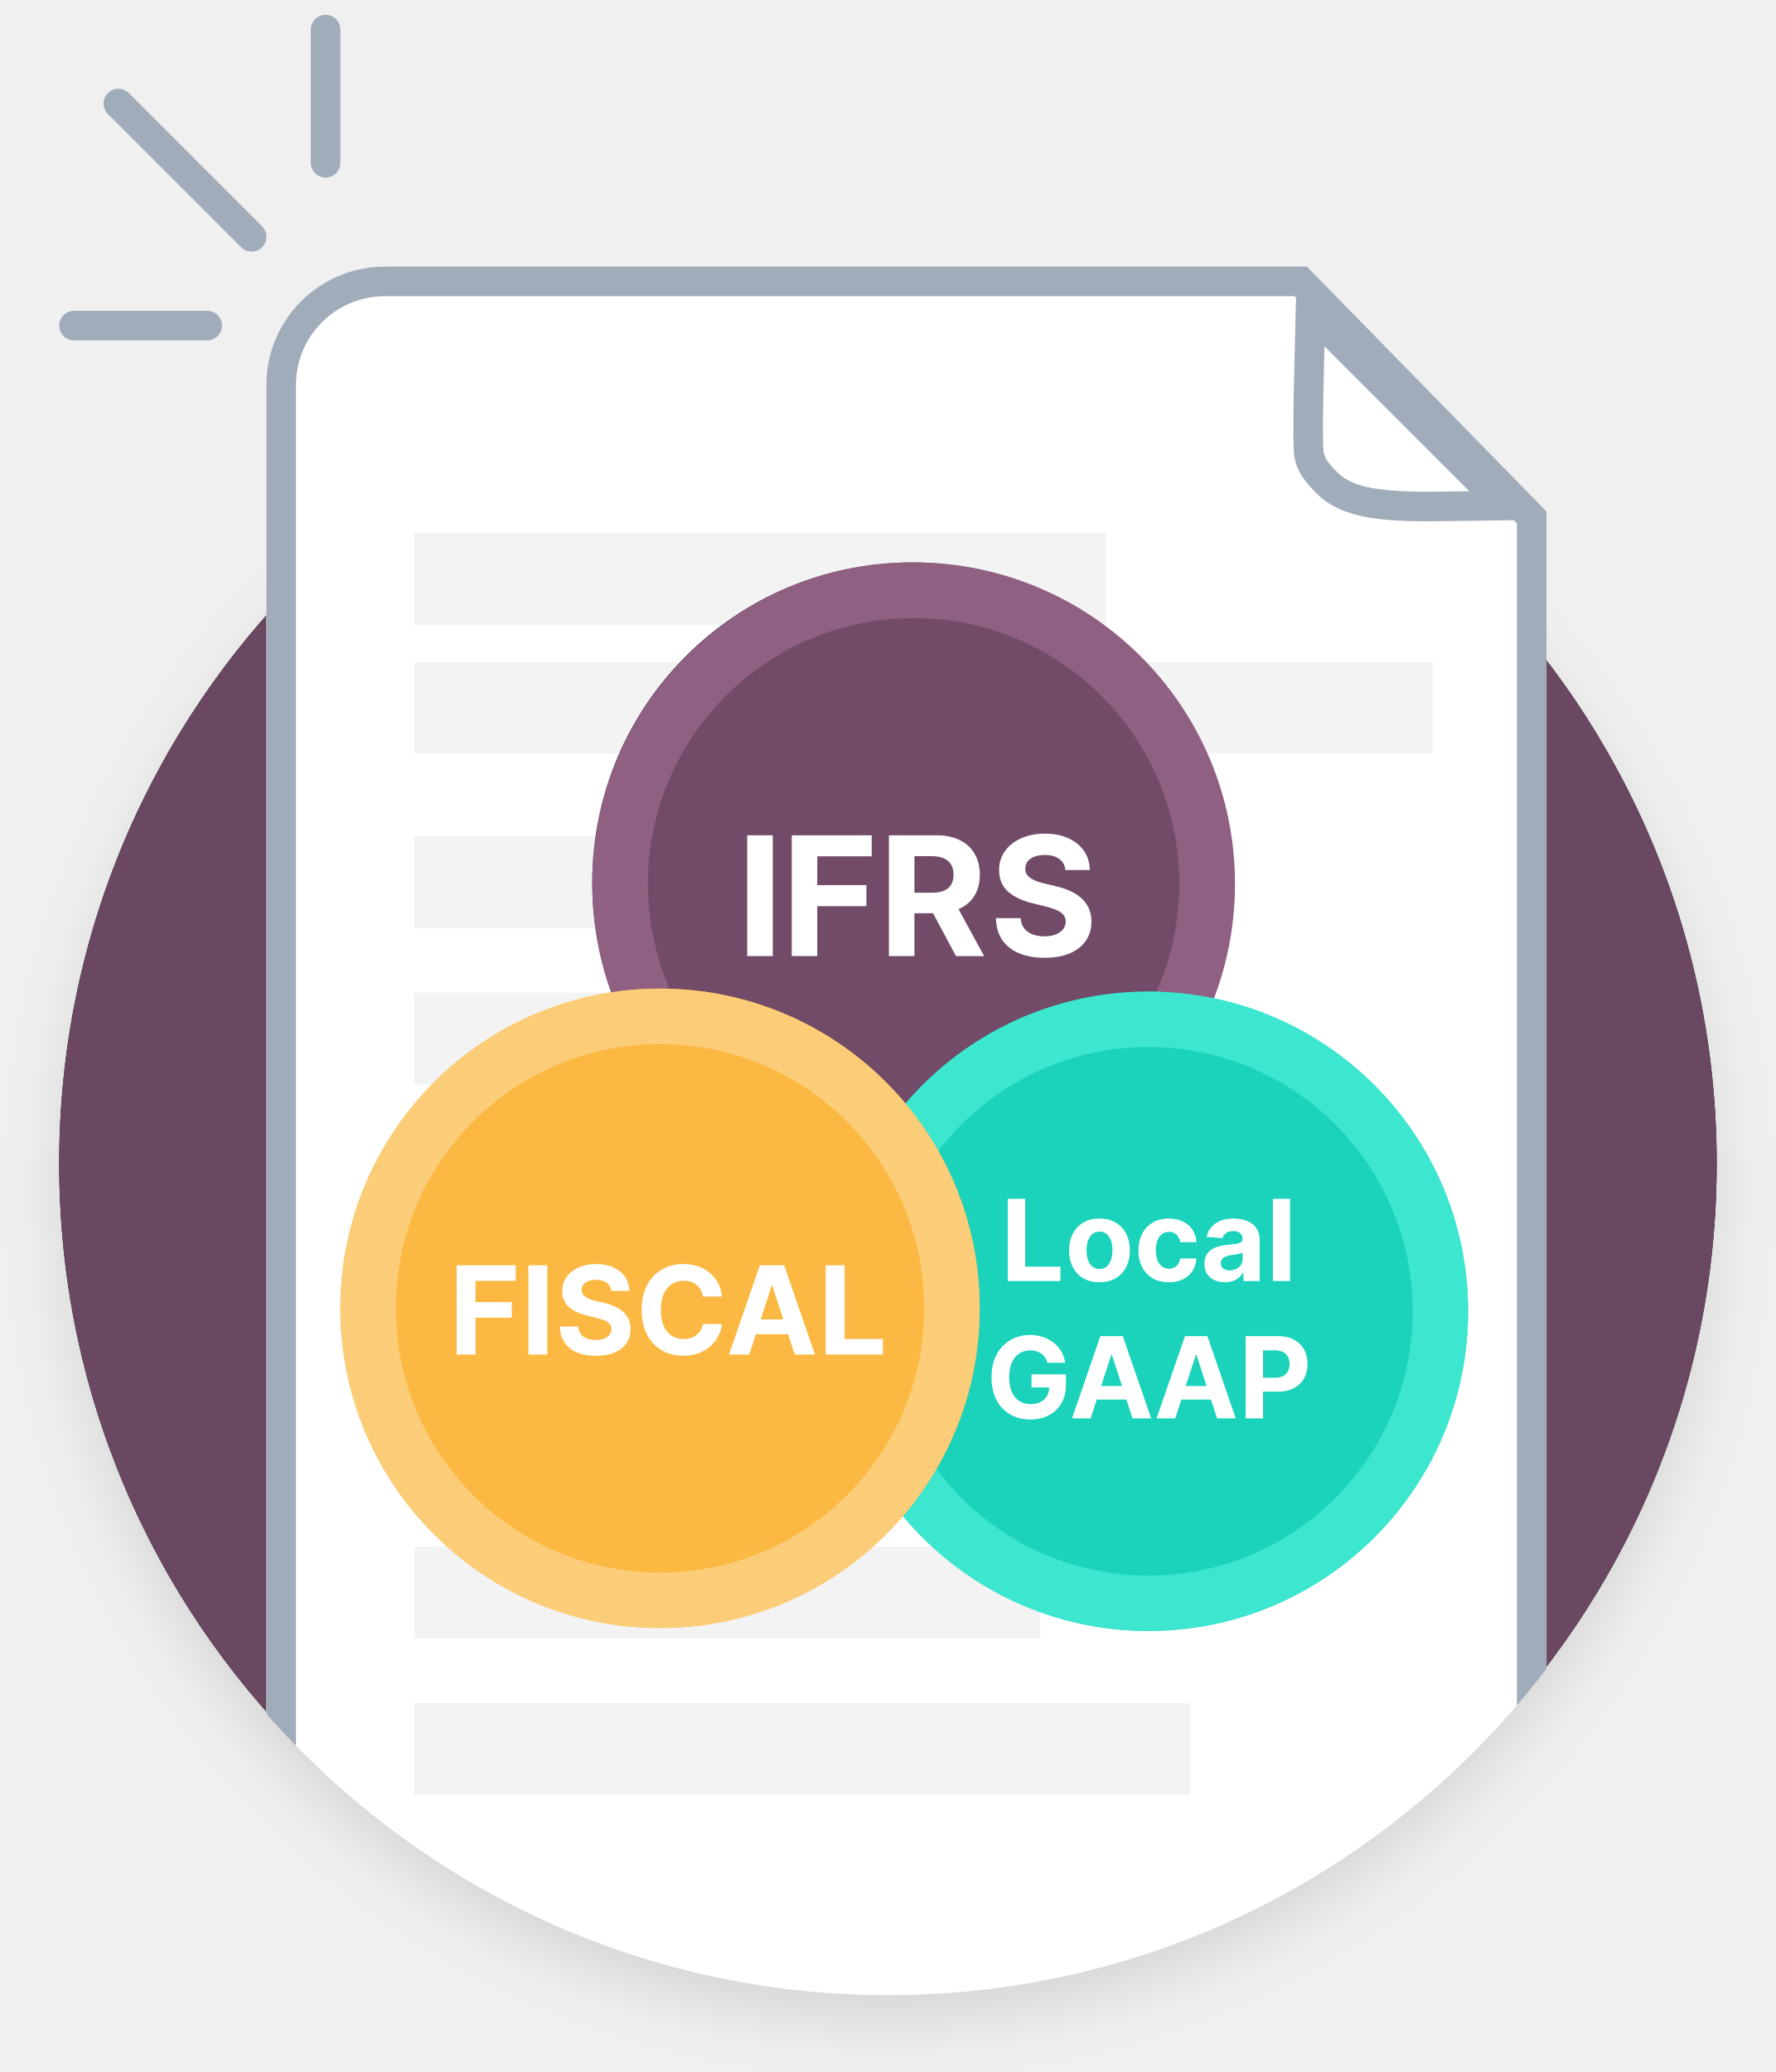
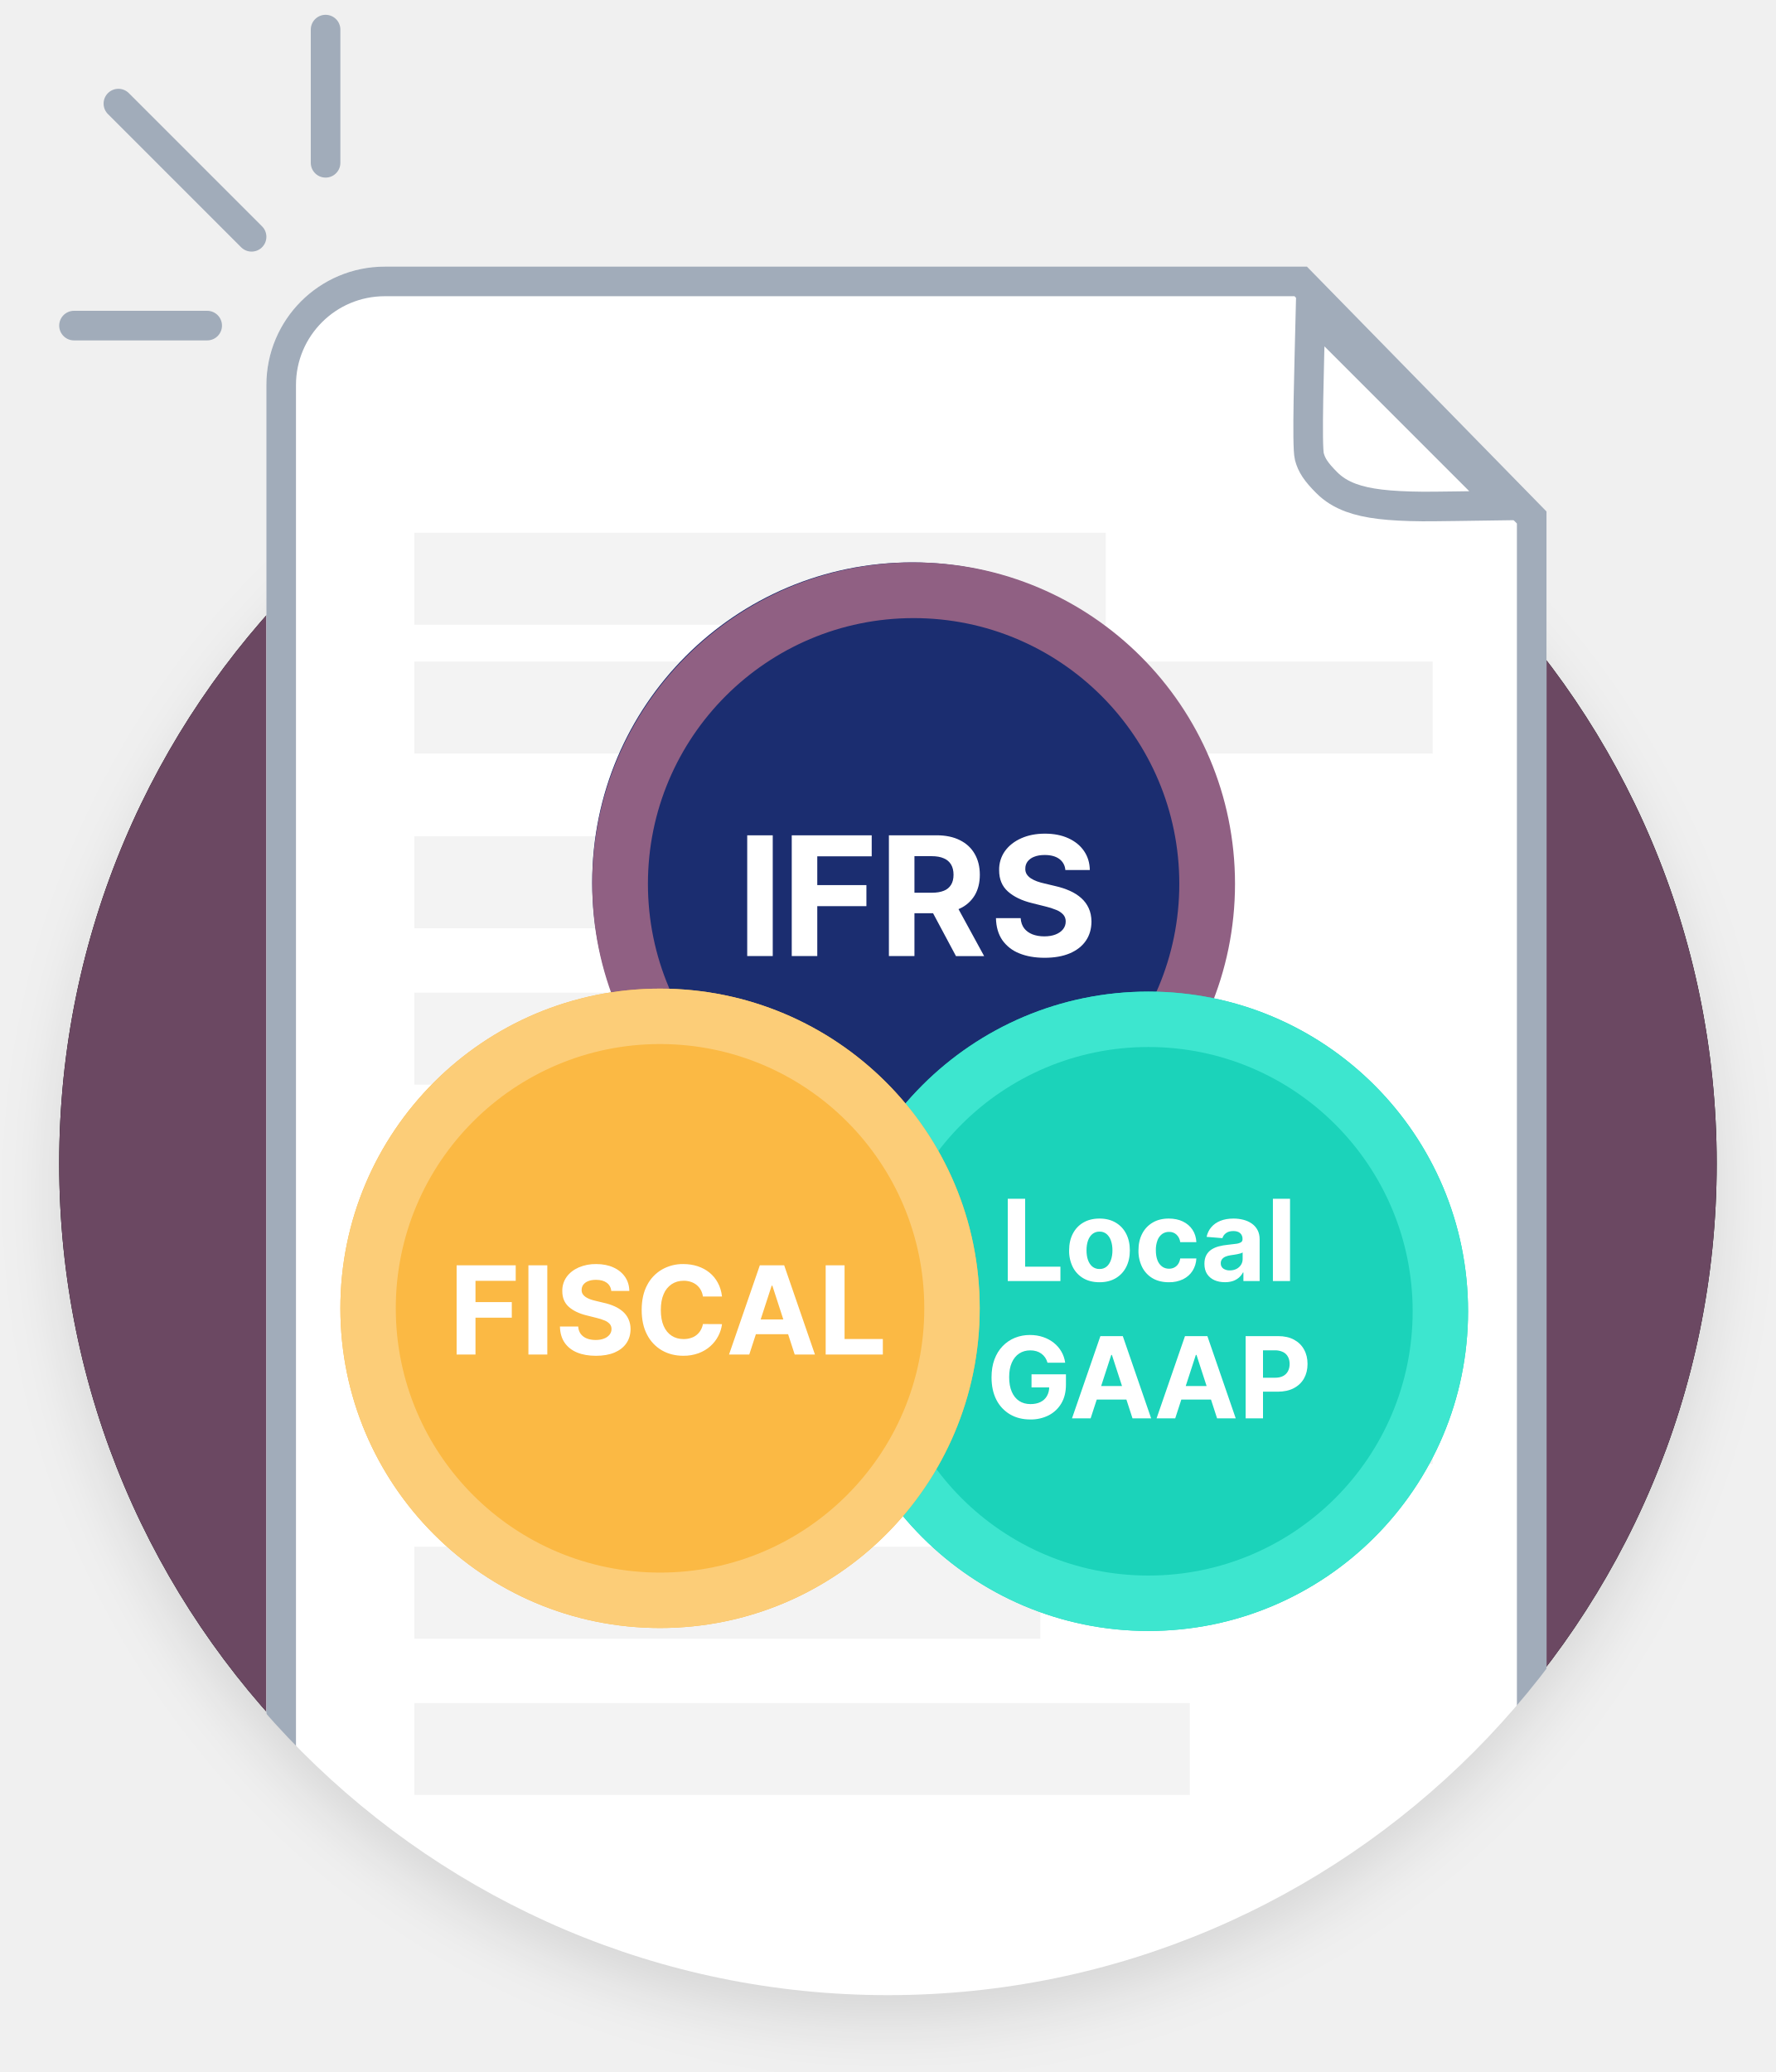
<svg xmlns="http://www.w3.org/2000/svg" width="120" height="140" viewBox="0 0 120 140" fill="none">
  <g clip-path="url(#a)">
    <g filter="url(#b)">
      <path fill="#000" d="M60 134.614c30.928 0 56-25.072 56-56s-25.072-56-56-56-56 25.072-56 56 25.072 56 56 56Z" />
    </g>
    <path fill="url(#c)" d="M60 134.614c30.928 0 56-25.072 56-56s-25.072-56-56-56-56 25.072-56 56 25.072 56 56 56Z" />
    <mask id="d" width="112" height="123" x="4" y="12" maskUnits="userSpaceOnUse" style="mask-type:luminance">
      <path fill="#fff" d="M60 134.807c30.928 0 56-25.135 56-56.14V12H4v66.667c0 31.005 25.072 56.14 56 56.14Z" />
    </mask>
    <g mask="url(#d)">
      <path fill="#fff" d="M26 18.015h62.315L104.5 34.556v92.274c0 9.388-7.611 17-17 17H35c-9.389 0-17-7.612-17-17V26.015a8 8 0 0 1 8-8Z" />
      <path stroke="#A1ACBA" stroke-width="2" d="M103.5 34.964 87.894 19.015H26a7 7 0 0 0-7 7V126.83c0 8.836 7.163 16 16 16h52.5c8.837 0 16-7.164 16-16V34.964Z" clip-rule="evenodd" />
    </g>
    <mask id="e" width="112" height="123" x="4" y="12" maskUnits="userSpaceOnUse" style="mask-type:luminance">
      <path fill="#fff" d="M60 134.807c30.928 0 56-25.135 56-56.14V12H4v66.667c0 31.005 25.072 56.14 56 56.14Z" />
    </mask>
    <g mask="url(#e)">
      <path stroke="#A1ACBA" stroke-width="2" d="M88.555 21.049c-.087 3.598-.266 9.089-.078 9.804.154.584.456 1.04 1.174 1.758.447.448.977.777 1.634 1.02 1.1.404 2.55.572 4.837.592.752.007 3.422-.037 5.54-.067L88.555 21.049Z" clip-rule="evenodd" />
    </g>
    <path stroke="#A1ACBA" stroke-linecap="round" stroke-width="2" d="M17 16 8 7m14 4V2M5 22h9" />
    <path fill="#000" fill-opacity=".05" d="M74.716 36H28v6.214h46.716V36ZM28 84h46.716v6.214H28V84ZM28 92.7h68.812v6.214H28V92.7ZM70.297 104.506H28v6.214h42.297v-6.214ZM28 115.07h52.398v6.214H28v-6.214ZM28 44.7h68.812v6.214H28V44.7ZM70.297 56.506H28v6.214h42.297v-6.214ZM28 67.07h52.398v6.214H28V67.07Z" />
-     <path fill="#714B67" d="M83.218 59.6c0 11.93-9.67 21.6-21.6 21.6-11.93 0-21.6-9.67-21.6-21.6 0-11.93 9.67-21.6 21.6-21.6 11.93 0 21.6 9.67 21.6 21.6Z" />
+     <path fill="#1B2D70" d="M83.218 59.6c0 11.93-9.67 21.6-21.6 21.6-11.93 0-21.6-9.67-21.6-21.6 0-11.93 9.67-21.6 21.6-21.6 11.93 0 21.6 9.67 21.6 21.6Z" />
    <path fill="#906083" fill-rule="evenodd" d="M61.735 77.67c9.915 0 17.953-8.038 17.953-17.953S71.65 41.764 61.735 41.764s-17.953 8.038-17.953 17.953S51.82 77.67 61.735 77.67Zm0 3.764c11.994 0 21.717-9.723 21.717-21.717C83.452 47.723 73.729 38 61.735 38c-11.994 0-21.717 9.723-21.717 21.717 0 11.994 9.723 21.717 21.717 21.717Z" clip-rule="evenodd" />
    <path fill="#fff" d="M71.988 58.786a1.008 1.008 0 0 0-.41-.75c-.242-.177-.57-.266-.984-.266-.282 0-.52.04-.714.12a1.004 1.004 0 0 0-.446.322.777.777 0 0 0-.151.47.672.672 0 0 0 .091.383c.07.108.164.203.283.282.12.078.258.145.415.204a4.3 4.3 0 0 0 .502.143l.733.175c.356.08.682.186.98.32.297.132.555.295.773.49.218.193.386.421.506.684.122.263.184.565.187.905-.003.5-.13.932-.382 1.299-.25.364-.611.647-1.084.848-.47.2-1.037.3-1.701.3-.66 0-1.233-.102-1.722-.304a2.52 2.52 0 0 1-1.14-.896c-.27-.398-.412-.891-.425-1.478h1.669c.019.273.097.502.235.685.14.18.328.317.562.41.236.09.503.136.8.136.293 0 .547-.043.762-.127.217-.085.386-.204.506-.355a.819.819 0 0 0 .179-.522.678.678 0 0 0-.163-.462 1.24 1.24 0 0 0-.47-.319 4.793 4.793 0 0 0-.754-.24l-.888-.222c-.688-.168-1.231-.43-1.63-.785-.398-.356-.596-.835-.593-1.438a2.138 2.138 0 0 1 .394-1.295c.268-.37.636-.658 1.104-.865.467-.207.998-.31 1.594-.31.605 0 1.134.103 1.585.31.454.207.808.495 1.06.865.252.369.382.797.39 1.283h-1.653ZM53.5 64.599v-8.16h5.403v1.422h-3.678v1.945h3.32v1.422h-3.32v3.37H53.5ZM60.065 64.599v-8.16h3.22c.616 0 1.142.11 1.578.33.438.218.771.528 1 .929.23.398.346.867.346 1.406 0 .542-.117 1.008-.35 1.399a2.274 2.274 0 0 1-1.016.892c-.441.207-.975.311-1.602.311h-2.156V60.32h1.877c.33 0 .603-.046.82-.136a.975.975 0 0 0 .487-.406c.109-.18.163-.405.163-.674 0-.27-.054-.499-.163-.685a1.001 1.001 0 0 0-.49-.422c-.218-.099-.493-.148-.825-.148h-1.163v6.75h-1.726Zm4.407-3.714L66.5 64.6h-1.904l-1.985-3.714h1.861ZM52.216 56.439v8.16h-1.725v-8.16h1.725Z" />
    <path fill="#1BD3BA" d="M99.2 88.6c0 11.929-9.67 21.6-21.6 21.6-11.93 0-21.6-9.671-21.6-21.6C56 76.67 65.67 67 77.6 67c11.93 0 21.6 9.67 21.6 21.6Z" />
    <path fill="#3DE6CF" fill-rule="evenodd" d="M77.6 106.456c9.862 0 17.856-7.994 17.856-17.856 0-9.862-7.994-17.856-17.856-17.856-9.862 0-17.856 7.994-17.856 17.856 0 9.862 7.994 17.856 17.856 17.856Zm0 3.744c11.93 0 21.6-9.671 21.6-21.6 0-11.93-9.67-21.6-21.6-21.6C65.67 67 56 76.67 56 88.6c0 11.929 9.67 21.6 21.6 21.6Z" clip-rule="evenodd" />
    <path fill="#fff" d="M84.17 95.835v-5.557h2.192c.421 0 .78.08 1.077.241.297.16.523.381.678.665.158.282.236.608.236.977s-.08.694-.238.977c-.16.282-.39.501-.692.659-.3.157-.664.236-1.091.236h-1.397v-.942h1.207c.226 0 .413-.038.559-.116a.773.773 0 0 0 .331-.328c.074-.142.111-.303.111-.486 0-.185-.037-.346-.111-.483a.742.742 0 0 0-.331-.323 1.209 1.209 0 0 0-.564-.117h-.793v4.597H84.17ZM79.412 95.835h-1.26l1.92-5.557h1.513l1.916 5.557h-1.26l-1.391-4.287h-.044l-1.394 4.287Zm-.079-2.185h2.974v.917h-2.974v-.917ZM73.696 95.835h-1.259l1.919-5.557h1.514l1.915 5.557h-1.259l-1.392-4.287h-.043l-1.395 4.287Zm-.078-2.185h2.973v.917h-2.973v-.917ZM70.782 92.074a1.219 1.219 0 0 0-.16-.35 1.084 1.084 0 0 0-.589-.426 1.421 1.421 0 0 0-.415-.057c-.284 0-.533.07-.749.212-.213.14-.38.346-.499.616-.12.267-.179.595-.179.982s.059.716.177.987c.117.272.284.479.499.622.215.14.47.211.762.211.266 0 .493-.047.681-.14.19-.097.335-.231.434-.405a1.2 1.2 0 0 0 .152-.616l.239.035h-1.433v-.884h2.326v.7c0 .488-.103.908-.31 1.259-.206.349-.49.618-.852.808a2.655 2.655 0 0 1-1.242.282c-.521 0-.979-.114-1.373-.344a2.392 2.392 0 0 1-.923-.985c-.219-.427-.328-.933-.328-1.52 0-.45.065-.851.195-1.204.132-.355.317-.655.554-.9a2.39 2.39 0 0 1 .827-.563 2.682 2.682 0 0 1 1.023-.192c.315 0 .608.046.88.138.27.09.511.22.721.385.212.167.385.365.518.595.134.228.22.479.258.754h-1.194ZM87.17 81v5.557h-1.157V81h1.156ZM82.77 86.635c-.266 0-.503-.046-.711-.138a1.145 1.145 0 0 1-.494-.415c-.12-.185-.18-.414-.18-.69 0-.23.043-.425.128-.583.085-.157.201-.284.347-.38.147-.095.314-.168.5-.216a3.81 3.81 0 0 1 .591-.104c.243-.025.438-.048.586-.07a.829.829 0 0 0 .323-.103.226.226 0 0 0 .1-.201v-.016a.5.5 0 0 0-.162-.4c-.107-.093-.259-.14-.456-.14-.208 0-.373.046-.496.138a.637.637 0 0 0-.245.342l-1.069-.087c.055-.253.161-.472.32-.656.16-.187.365-.33.616-.43.254-.1.547-.151.88-.151.231 0 .453.027.664.081.214.055.403.139.567.253.167.114.298.26.394.44.096.177.144.389.144.637v2.81H84.02v-.577h-.032c-.067.13-.157.245-.269.344a1.241 1.241 0 0 1-.404.231 1.67 1.67 0 0 1-.546.081Zm.33-.797c.17 0 .32-.034.45-.1a.797.797 0 0 0 .308-.277.713.713 0 0 0 .11-.394v-.442a.621.621 0 0 1-.148.065 2.722 2.722 0 0 1-.21.052c-.077.014-.155.028-.233.04l-.211.03c-.136.02-.254.052-.356.095a.568.568 0 0 0-.236.177.43.43 0 0 0-.084.27.42.42 0 0 0 .171.362.746.746 0 0 0 .44.122ZM78.98 86.638c-.427 0-.794-.09-1.102-.271a1.834 1.834 0 0 1-.705-.76 2.456 2.456 0 0 1-.245-1.118c0-.427.083-.801.247-1.123.167-.324.403-.576.709-.757.305-.183.669-.274 1.09-.274.364 0 .682.066.955.198.273.132.49.317.649.556.159.239.247.52.263.841h-1.09a.842.842 0 0 0-.245-.502.699.699 0 0 0-.513-.192.776.776 0 0 0-.47.146.933.933 0 0 0-.308.42 1.797 1.797 0 0 0-.112.671c0 .266.037.492.109.678a.941.941 0 0 0 .312.426c.134.098.29.147.47.147.131 0 .25-.027.355-.082a.686.686 0 0 0 .263-.236.903.903 0 0 0 .138-.377h1.091a1.709 1.709 0 0 1-.26.841c-.154.24-.367.429-.638.565a2.131 2.131 0 0 1-.963.203ZM74.294 86.638c-.421 0-.786-.09-1.093-.269a1.838 1.838 0 0 1-.709-.754 2.43 2.43 0 0 1-.25-1.126c0-.43.084-.806.25-1.129.167-.323.403-.575.709-.754.307-.18.672-.271 1.093-.271.421 0 .785.09 1.09.271.308.18.545.43.712.755.166.322.25.698.25 1.128 0 .427-.084.802-.25 1.126a1.832 1.832 0 0 1-.711.755c-.306.179-.67.268-1.091.268Zm.005-.895a.718.718 0 0 0 .48-.163c.129-.11.226-.26.29-.45.068-.19.101-.406.101-.649 0-.242-.033-.458-.1-.648a1.01 1.01 0 0 0-.29-.45.711.711 0 0 0-.48-.166.736.736 0 0 0-.489.165c-.13.11-.229.26-.296.45-.065.19-.097.407-.097.65 0 .242.032.458.097.648.067.19.166.34.296.45a.744.744 0 0 0 .488.163ZM68.097 86.557V81h1.175v4.588h2.383v.969h-3.558Z" />
    <path fill="#FBB944" d="M66.2 88.4c0 11.929-9.67 21.6-21.6 21.6-11.93 0-21.6-9.671-21.6-21.6 0-11.93 9.67-21.6 21.6-21.6 11.93 0 21.6 9.67 21.6 21.6Z" />
    <path fill="#FCCD78" fill-rule="evenodd" d="M44.6 106.256c9.862 0 17.856-7.994 17.856-17.856 0-9.862-7.994-17.856-17.856-17.856-9.862 0-17.856 7.994-17.856 17.856 0 9.862 7.994 17.856 17.856 17.856Zm0 3.744c11.93 0 21.6-9.671 21.6-21.6 0-11.93-9.67-21.6-21.6-21.6-11.93 0-21.6 9.67-21.6 21.6 0 11.929 9.67 21.6 21.6 21.6Z" clip-rule="evenodd" />
    <path fill="#fff" d="M55.793 91.523v-6.031h1.276v4.98h2.586v1.052h-3.862ZM50.629 91.523h-1.367l2.082-6.031h1.644l2.08 6.031H53.7L52.19 86.87h-.047l-1.514 4.653Zm-.086-2.37h3.228v.995h-3.228v-.995ZM48.788 87.603h-1.29a1.263 1.263 0 0 0-.145-.444 1.133 1.133 0 0 0-.28-.336 1.232 1.232 0 0 0-.394-.212 1.512 1.512 0 0 0-.48-.074c-.312 0-.584.078-.816.233a1.487 1.487 0 0 0-.539.671c-.128.293-.191.648-.191 1.066 0 .43.063.792.191 1.084.13.293.31.514.542.663.232.15.5.224.804.224.17 0 .329-.023.474-.068a1.137 1.137 0 0 0 .674-.518 1.25 1.25 0 0 0 .16-.43l1.29.006a2.41 2.41 0 0 1-.783 1.487c-.222.2-.488.36-.796.477a2.921 2.921 0 0 1-1.04.174c-.538 0-1.019-.122-1.443-.365a2.594 2.594 0 0 1-1.001-1.058c-.244-.461-.365-1.02-.365-1.676 0-.657.123-1.217.37-1.678a2.586 2.586 0 0 1 1.008-1.055 2.823 2.823 0 0 1 1.431-.365c.35 0 .674.05.972.147.3.099.567.242.799.43.231.187.42.416.565.687.147.27.242.58.283.93ZM41.303 87.226a.745.745 0 0 0-.303-.553c-.179-.132-.421-.198-.728-.198-.208 0-.384.03-.527.089a.742.742 0 0 0-.33.238.574.574 0 0 0-.112.348.497.497 0 0 0 .068.282c.051.081.12.15.21.21.087.056.19.107.305.15.116.041.24.076.371.106l.542.13c.264.058.505.137.725.235.22.098.41.219.571.362.161.144.286.313.374.507a1.6 1.6 0 0 1 .139.668c-.002.37-.096.69-.283.96-.184.27-.452.479-.801.628-.348.147-.767.22-1.258.22-.487 0-.91-.074-1.272-.223-.36-.15-.64-.37-.842-.663-.2-.294-.306-.658-.316-1.092h1.235a.927.927 0 0 0 .173.506.967.967 0 0 0 .416.304c.174.066.372.1.592.1.216 0 .403-.032.562-.095a.862.862 0 0 0 .374-.262.605.605 0 0 0 .133-.385c0-.136-.04-.25-.121-.342a.915.915 0 0 0-.348-.236 3.534 3.534 0 0 0-.556-.176l-.657-.165c-.509-.124-.91-.318-1.205-.58-.294-.264-.44-.618-.438-1.064a1.58 1.58 0 0 1 .291-.957c.198-.273.47-.486.816-.64a2.88 2.88 0 0 1 1.178-.229c.448 0 .839.077 1.172.23.336.153.597.366.784.639.186.273.282.589.288.948h-1.222ZM36.982 85.492v6.031h-1.276v-6.031h1.276ZM30.855 91.523v-6.031h3.993v1.05H32.13v1.438h2.453v1.052H32.13v2.492h-1.275Z" />
  </g>
  <defs>
    <linearGradient id="c" x1="10227.8" x2="2883.18" y1="11222.6" y2="22.613" gradientUnits="userSpaceOnUse">
      <stop stop-color="#875A7B" />
      <stop offset="1" stop-color="#6B4862" />
    </linearGradient>
    <clipPath id="a">
      <path fill="#fff" d="M0 0h120v140H0z" />
    </clipPath>
    <filter id="b" width="120" height="120" x="0" y="20.614" color-interpolation-filters="sRGB" filterUnits="userSpaceOnUse">
      <feFlood flood-opacity="0" result="BackgroundImageFix" />
      <feColorMatrix in="SourceAlpha" result="hardAlpha" values="0 0 0 0 0 0 0 0 0 0 0 0 0 0 0 0 0 0 127 0" />
      <feOffset dy="2" />
      <feGaussianBlur stdDeviation="2" />
      <feColorMatrix values="0 0 0 0 0 0 0 0 0 0 0 0 0 0 0 0 0 0 0.106 0" />
      <feBlend in2="BackgroundImageFix" result="effect1_dropShadow_7_114" />
      <feBlend in="SourceGraphic" in2="effect1_dropShadow_7_114" result="shape" />
    </filter>
  </defs>
</svg>
